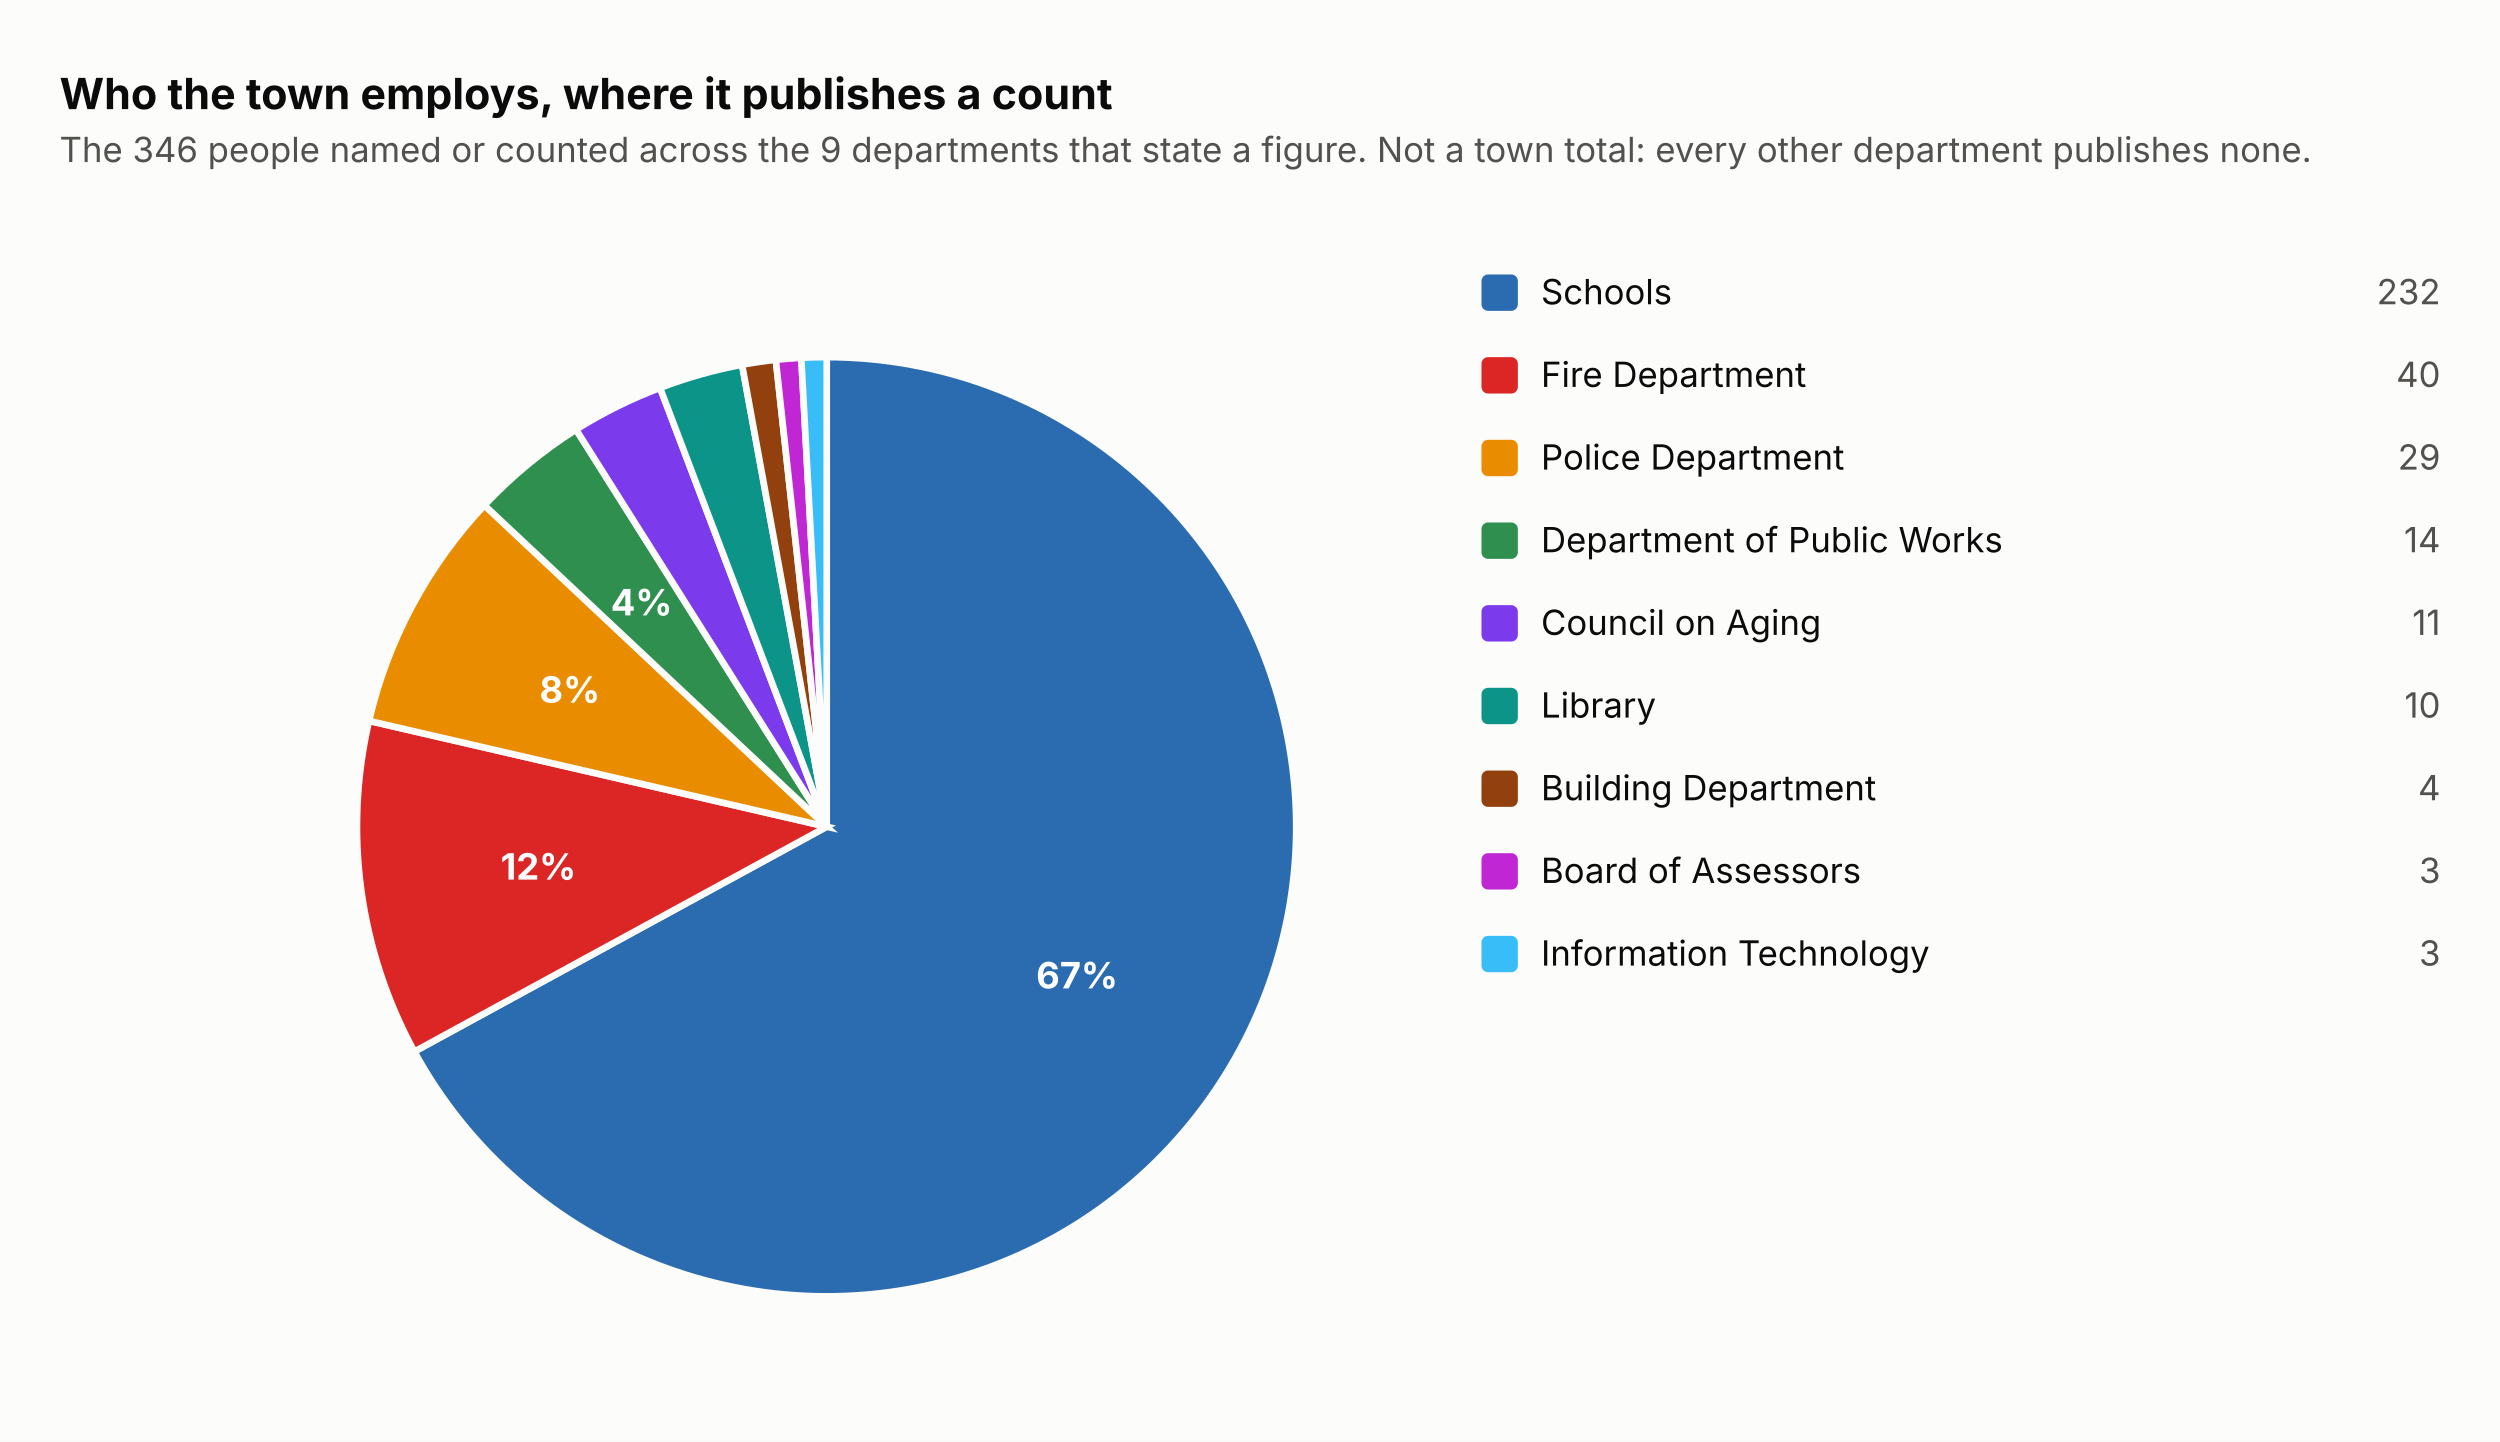
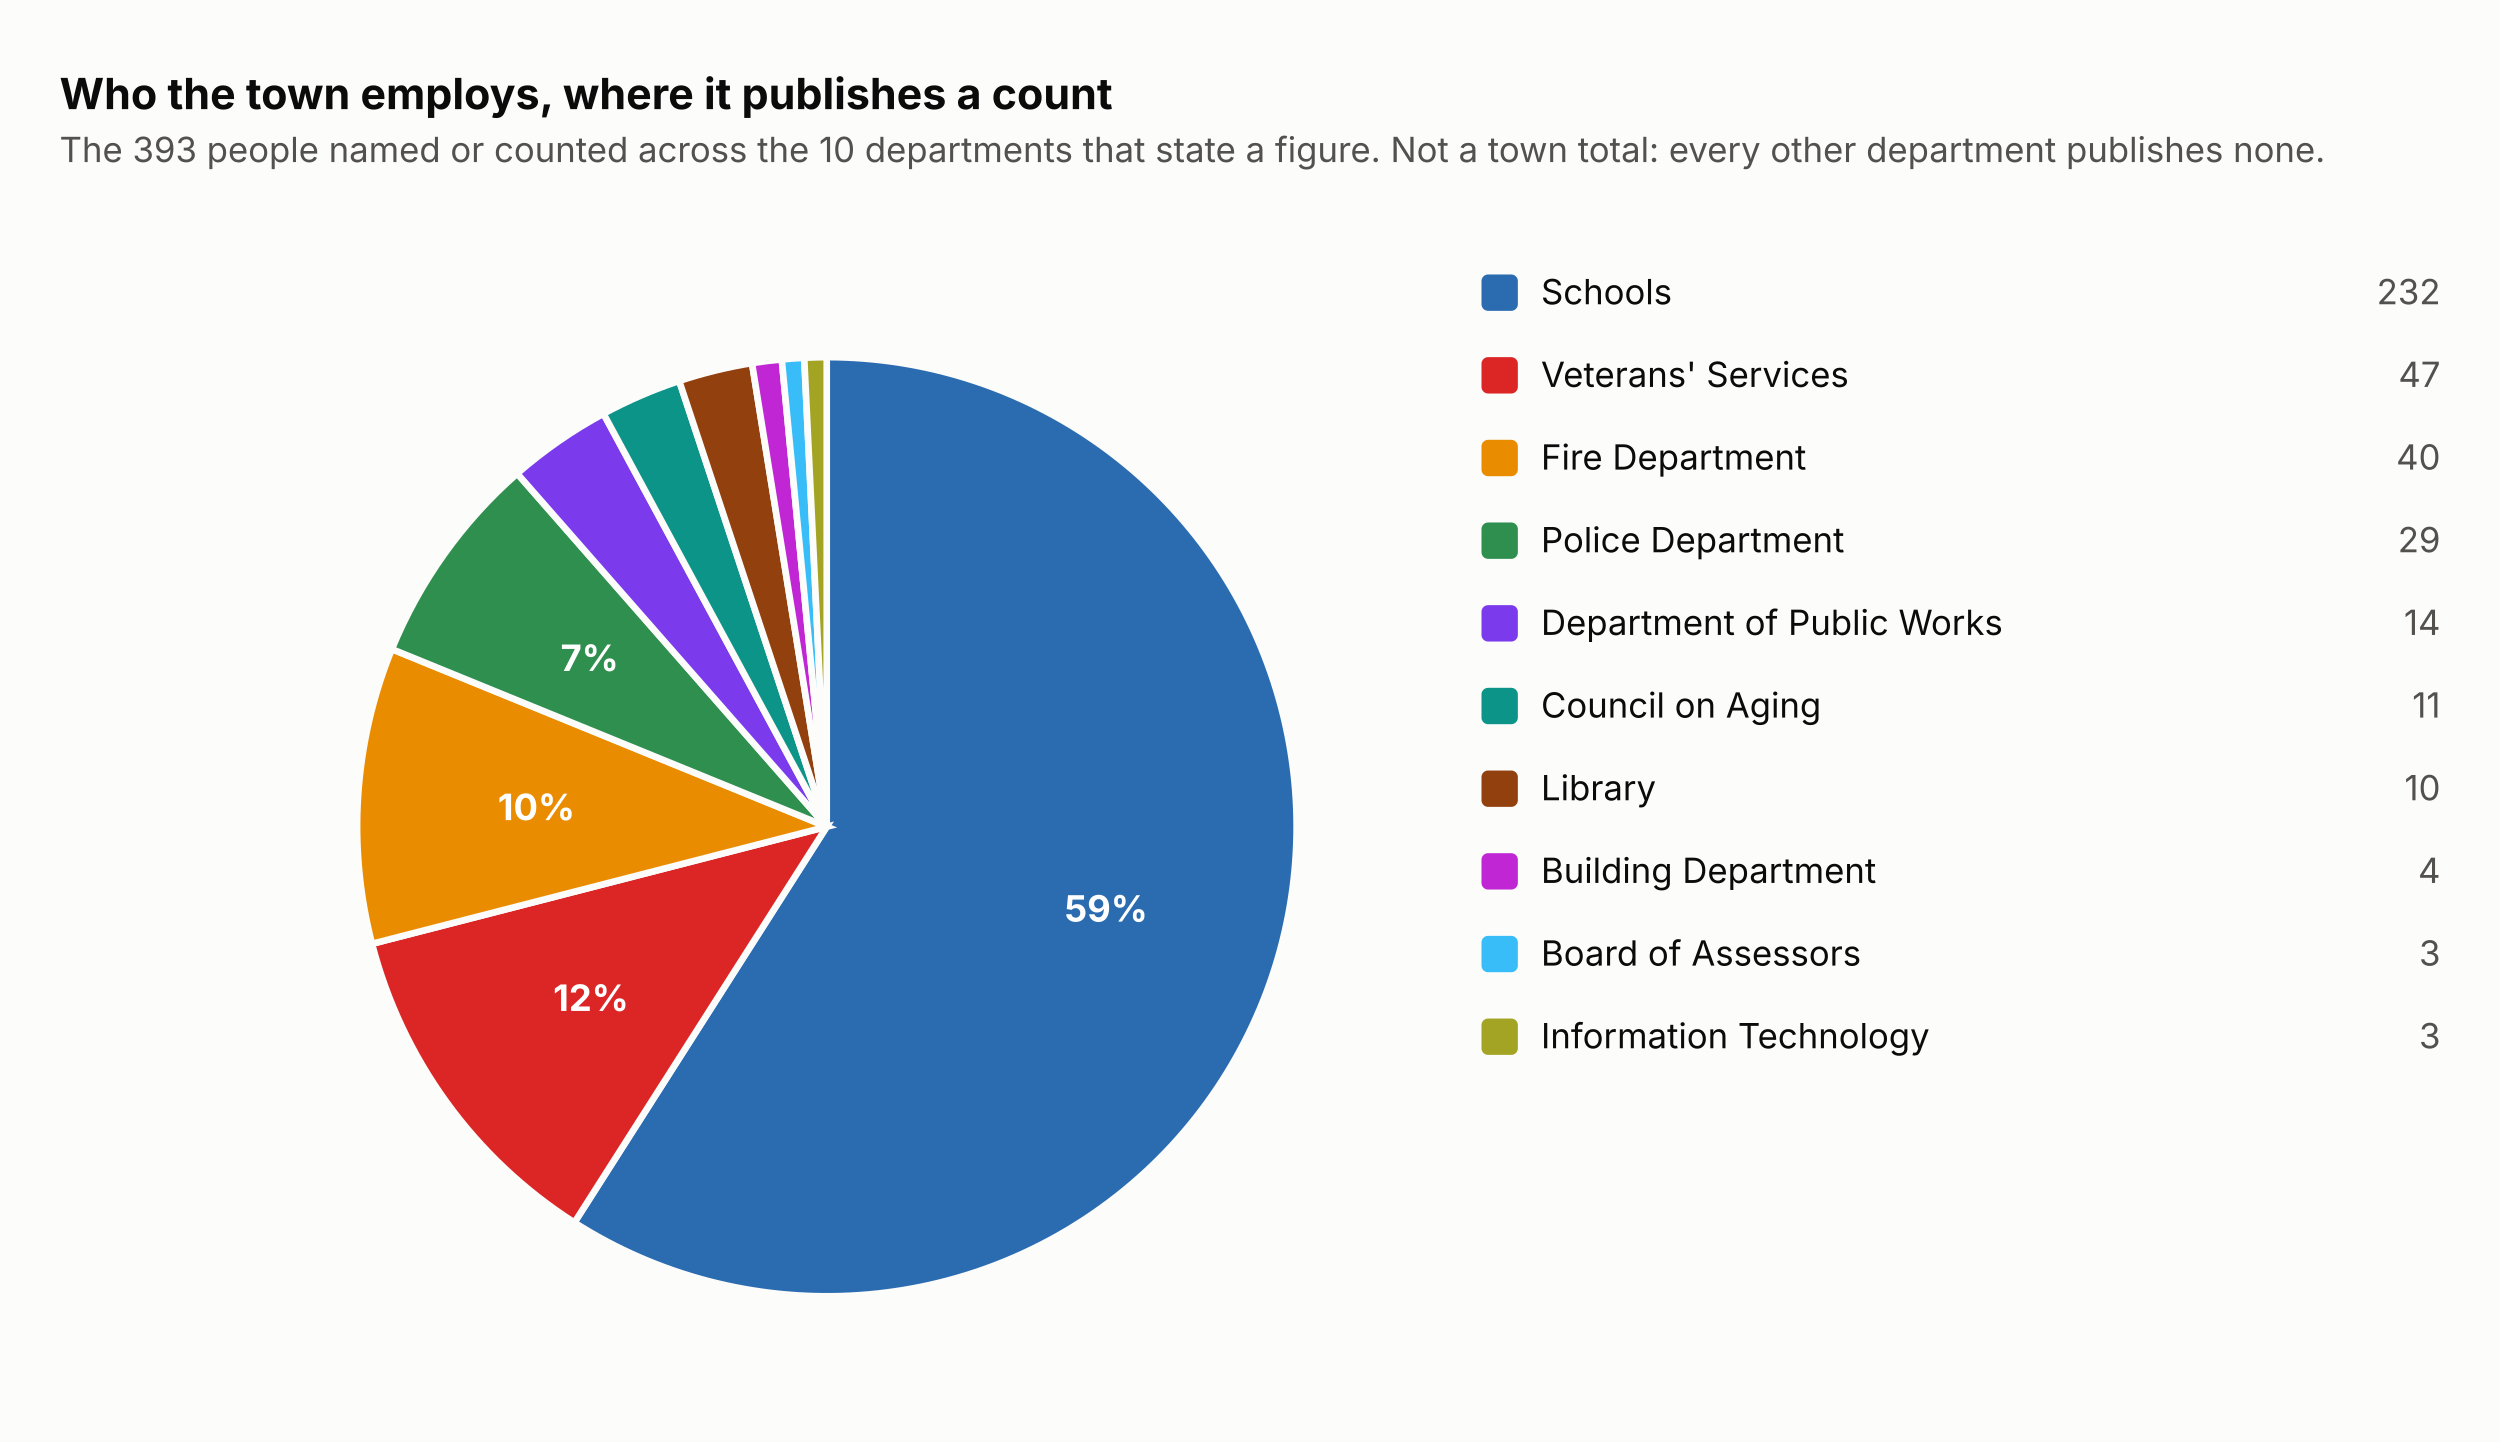
- <svg xmlns="http://www.w3.org/2000/svg" viewBox="0 0 756 436" width="756" height="436" role="img" aria-label="Who the town employs, where it publishes a count. The 346 people named or counted across the 9 departments that state a figure. Not a town total: every other department publishes none." font-family="system-ui, -apple-system, &quot;Segoe UI&quot;, sans-serif">
+ <svg xmlns="http://www.w3.org/2000/svg" viewBox="0 0 756 436" width="756" height="436" role="img" aria-label="Who the town employs, where it publishes a count. The 393 people named or counted across the 10 departments that state a figure. Not a town total: every other department publishes none." font-family="system-ui, -apple-system, &quot;Segoe UI&quot;, sans-serif">
  <rect width="756" height="436" fill="#fcfcfb" />
  <g transform="translate(18,18)">
    <text x="0" y="15" font-size="13" font-weight="700" fill="#0b0b0b">Who the town employs, where it publishes a count</text>
-     <text x="0" y="31" font-size="10.5" fill="#52514e">The 346 people named or counted across the 9 departments that state a figure. Not a town total: every other department publishes none.</text>
-     <path d="M232.0,232.0 L232.0,90.0 A142.0,142.0 0 1,1 107.3,300.0 Z" fill="#2b6cb0" stroke="#fcfcfb" stroke-width="2" />
-     <text x="307.7" y="280.9" font-size="11" font-weight="700" text-anchor="middle" fill="#ffffff">67%</text>
-     <path d="M232.0,232.0 L107.3,300.0 A142.0,142.0 0 0,1 93.6,200.0 Z" fill="#dc2626" stroke="#fcfcfb" stroke-width="2" />
-     <text x="144.8" y="248.0" font-size="11" font-weight="700" text-anchor="middle" fill="#ffffff">12%</text>
-     <path d="M232.0,232.0 L93.6,200.0 A142.0,142.0 0 0,1 128.5,134.8 Z" fill="#ea8c00" stroke="#fcfcfb" stroke-width="2" />
-     <text x="154.3" y="194.5" font-size="11" font-weight="700" text-anchor="middle" fill="#ffffff">8%</text>
-     <path d="M232.0,232.0 L128.5,134.8 A142.0,142.0 0 0,1 156.2,111.9 Z" fill="#2f8f4e" stroke="#fcfcfb" stroke-width="2" />
-     <text x="176.0" y="168.1" font-size="11" font-weight="700" text-anchor="middle" fill="#ffffff">4%</text>
-     <path d="M232.0,232.0 L156.2,111.9 A142.0,142.0 0 0,1 181.6,99.3 Z" fill="#7c3aed" stroke="#fcfcfb" stroke-width="2" />
-     <path d="M232.0,232.0 L181.6,99.3 A142.0,142.0 0 0,1 206.4,92.3 Z" fill="#0d9488" stroke="#fcfcfb" stroke-width="2" />
-     <path d="M232.0,232.0 L206.4,92.3 A142.0,142.0 0 0,1 216.6,90.8 Z" fill="#92400e" stroke="#fcfcfb" stroke-width="2" />
-     <path d="M232.0,232.0 L216.6,90.8 A142.0,142.0 0 0,1 224.3,90.2 Z" fill="#c026d3" stroke="#fcfcfb" stroke-width="2" />
-     <path d="M232.0,232.0 L224.3,90.2 A142.0,142.0 0 0,1 232.0,90.0 Z" fill="#38bdf8" stroke="#fcfcfb" stroke-width="2" />
+     <text x="0" y="31" font-size="10.5" fill="#52514e">The 393 people named or counted across the 10 departments that state a figure. Not a town total: every other department publishes none.</text>
+     <path d="M232.0,232.0 L232.0,90.0 A142.0,142.0 0 1,1 155.7,351.7 Z" fill="#2b6cb0" stroke="#fcfcfb" stroke-width="2" />
+     <text x="316.5" y="260.7" font-size="11" font-weight="700" text-anchor="middle" fill="#ffffff">59%</text>
+     <path d="M232.0,232.0 L155.7,351.7 A142.0,142.0 0 0,1 94.5,267.4 Z" fill="#dc2626" stroke="#fcfcfb" stroke-width="2" />
+     <text x="160.7" y="287.7" font-size="11" font-weight="700" text-anchor="middle" fill="#ffffff">12%</text>
+     <path d="M232.0,232.0 L94.5,267.4 A142.0,142.0 0 0,1 100.5,178.3 Z" fill="#ea8c00" stroke="#fcfcfb" stroke-width="2" />
+     <text x="144.2" y="230.0" font-size="11" font-weight="700" text-anchor="middle" fill="#ffffff">10%</text>
+     <path d="M232.0,232.0 L100.5,178.3 A142.0,142.0 0 0,1 138.4,125.2 Z" fill="#2f8f4e" stroke="#fcfcfb" stroke-width="2" />
+     <text x="160.3" y="184.9" font-size="11" font-weight="700" text-anchor="middle" fill="#ffffff">7%</text>
+     <path d="M232.0,232.0 L138.4,125.2 A142.0,142.0 0 0,1 164.5,107.1 Z" fill="#7c3aed" stroke="#fcfcfb" stroke-width="2" />
+     <path d="M232.0,232.0 L164.5,107.1 A142.0,142.0 0 0,1 187.4,97.2 Z" fill="#0d9488" stroke="#fcfcfb" stroke-width="2" />
+     <path d="M232.0,232.0 L187.4,97.2 A142.0,142.0 0 0,1 209.4,91.8 Z" fill="#92400e" stroke="#fcfcfb" stroke-width="2" />
+     <path d="M232.0,232.0 L209.4,91.8 A142.0,142.0 0 0,1 218.4,90.7 Z" fill="#c026d3" stroke="#fcfcfb" stroke-width="2" />
+     <path d="M232.0,232.0 L218.4,90.7 A142.0,142.0 0 0,1 225.2,90.2 Z" fill="#38bdf8" stroke="#fcfcfb" stroke-width="2" />
+     <path d="M232.0,232.0 L225.2,90.2 A142.0,142.0 0 0,1 232.0,90.0 Z" fill="#a3a324" stroke="#fcfcfb" stroke-width="2" />
    <rect x="430" y="65.0" width="11" height="11" rx="2" fill="#2b6cb0" />
    <text x="448" y="74.0" font-size="10.5" fill="#0b0b0b">Schools</text>
    <text x="720" y="74.0" font-size="10.5" text-anchor="end" fill="#52514e">232</text>
    <rect x="430" y="90.0" width="11" height="11" rx="2" fill="#dc2626" />
-     <text x="448" y="99.0" font-size="10.5" fill="#0b0b0b">Fire Department</text>
-     <text x="720" y="99.0" font-size="10.5" text-anchor="end" fill="#52514e">40</text>
+     <text x="448" y="99.0" font-size="10.5" fill="#0b0b0b">Veterans' Services</text>
+     <text x="720" y="99.0" font-size="10.5" text-anchor="end" fill="#52514e">47</text>
    <rect x="430" y="115.0" width="11" height="11" rx="2" fill="#ea8c00" />
-     <text x="448" y="124.0" font-size="10.5" fill="#0b0b0b">Police Department</text>
-     <text x="720" y="124.0" font-size="10.5" text-anchor="end" fill="#52514e">29</text>
+     <text x="448" y="124.0" font-size="10.5" fill="#0b0b0b">Fire Department</text>
+     <text x="720" y="124.0" font-size="10.5" text-anchor="end" fill="#52514e">40</text>
    <rect x="430" y="140.0" width="11" height="11" rx="2" fill="#2f8f4e" />
-     <text x="448" y="149.0" font-size="10.5" fill="#0b0b0b">Department of Public Works</text>
-     <text x="720" y="149.0" font-size="10.5" text-anchor="end" fill="#52514e">14</text>
+     <text x="448" y="149.0" font-size="10.5" fill="#0b0b0b">Police Department</text>
+     <text x="720" y="149.0" font-size="10.5" text-anchor="end" fill="#52514e">29</text>
    <rect x="430" y="165.0" width="11" height="11" rx="2" fill="#7c3aed" />
-     <text x="448" y="174.0" font-size="10.5" fill="#0b0b0b">Council on Aging</text>
-     <text x="720" y="174.0" font-size="10.5" text-anchor="end" fill="#52514e">11</text>
+     <text x="448" y="174.0" font-size="10.5" fill="#0b0b0b">Department of Public Works</text>
+     <text x="720" y="174.0" font-size="10.5" text-anchor="end" fill="#52514e">14</text>
    <rect x="430" y="190.0" width="11" height="11" rx="2" fill="#0d9488" />
-     <text x="448" y="199.0" font-size="10.5" fill="#0b0b0b">Library</text>
-     <text x="720" y="199.0" font-size="10.5" text-anchor="end" fill="#52514e">10</text>
+     <text x="448" y="199.0" font-size="10.5" fill="#0b0b0b">Council on Aging</text>
+     <text x="720" y="199.0" font-size="10.5" text-anchor="end" fill="#52514e">11</text>
    <rect x="430" y="215.0" width="11" height="11" rx="2" fill="#92400e" />
-     <text x="448" y="224.0" font-size="10.5" fill="#0b0b0b">Building Department</text>
-     <text x="720" y="224.0" font-size="10.5" text-anchor="end" fill="#52514e">4</text>
+     <text x="448" y="224.0" font-size="10.5" fill="#0b0b0b">Library</text>
+     <text x="720" y="224.0" font-size="10.5" text-anchor="end" fill="#52514e">10</text>
    <rect x="430" y="240.0" width="11" height="11" rx="2" fill="#c026d3" />
-     <text x="448" y="249.0" font-size="10.5" fill="#0b0b0b">Board of Assessors</text>
-     <text x="720" y="249.0" font-size="10.5" text-anchor="end" fill="#52514e">3</text>
+     <text x="448" y="249.0" font-size="10.5" fill="#0b0b0b">Building Department</text>
+     <text x="720" y="249.0" font-size="10.5" text-anchor="end" fill="#52514e">4</text>
    <rect x="430" y="265.0" width="11" height="11" rx="2" fill="#38bdf8" />
-     <text x="448" y="274.0" font-size="10.5" fill="#0b0b0b">Information Technology</text>
+     <text x="448" y="274.0" font-size="10.5" fill="#0b0b0b">Board of Assessors</text>
    <text x="720" y="274.0" font-size="10.5" text-anchor="end" fill="#52514e">3</text>
+     <rect x="430" y="290.0" width="11" height="11" rx="2" fill="#a3a324" />
+     <text x="448" y="299.0" font-size="10.5" fill="#0b0b0b">Information Technology</text>
+     <text x="720" y="299.0" font-size="10.5" text-anchor="end" fill="#52514e">3</text>
  </g>
</svg>
